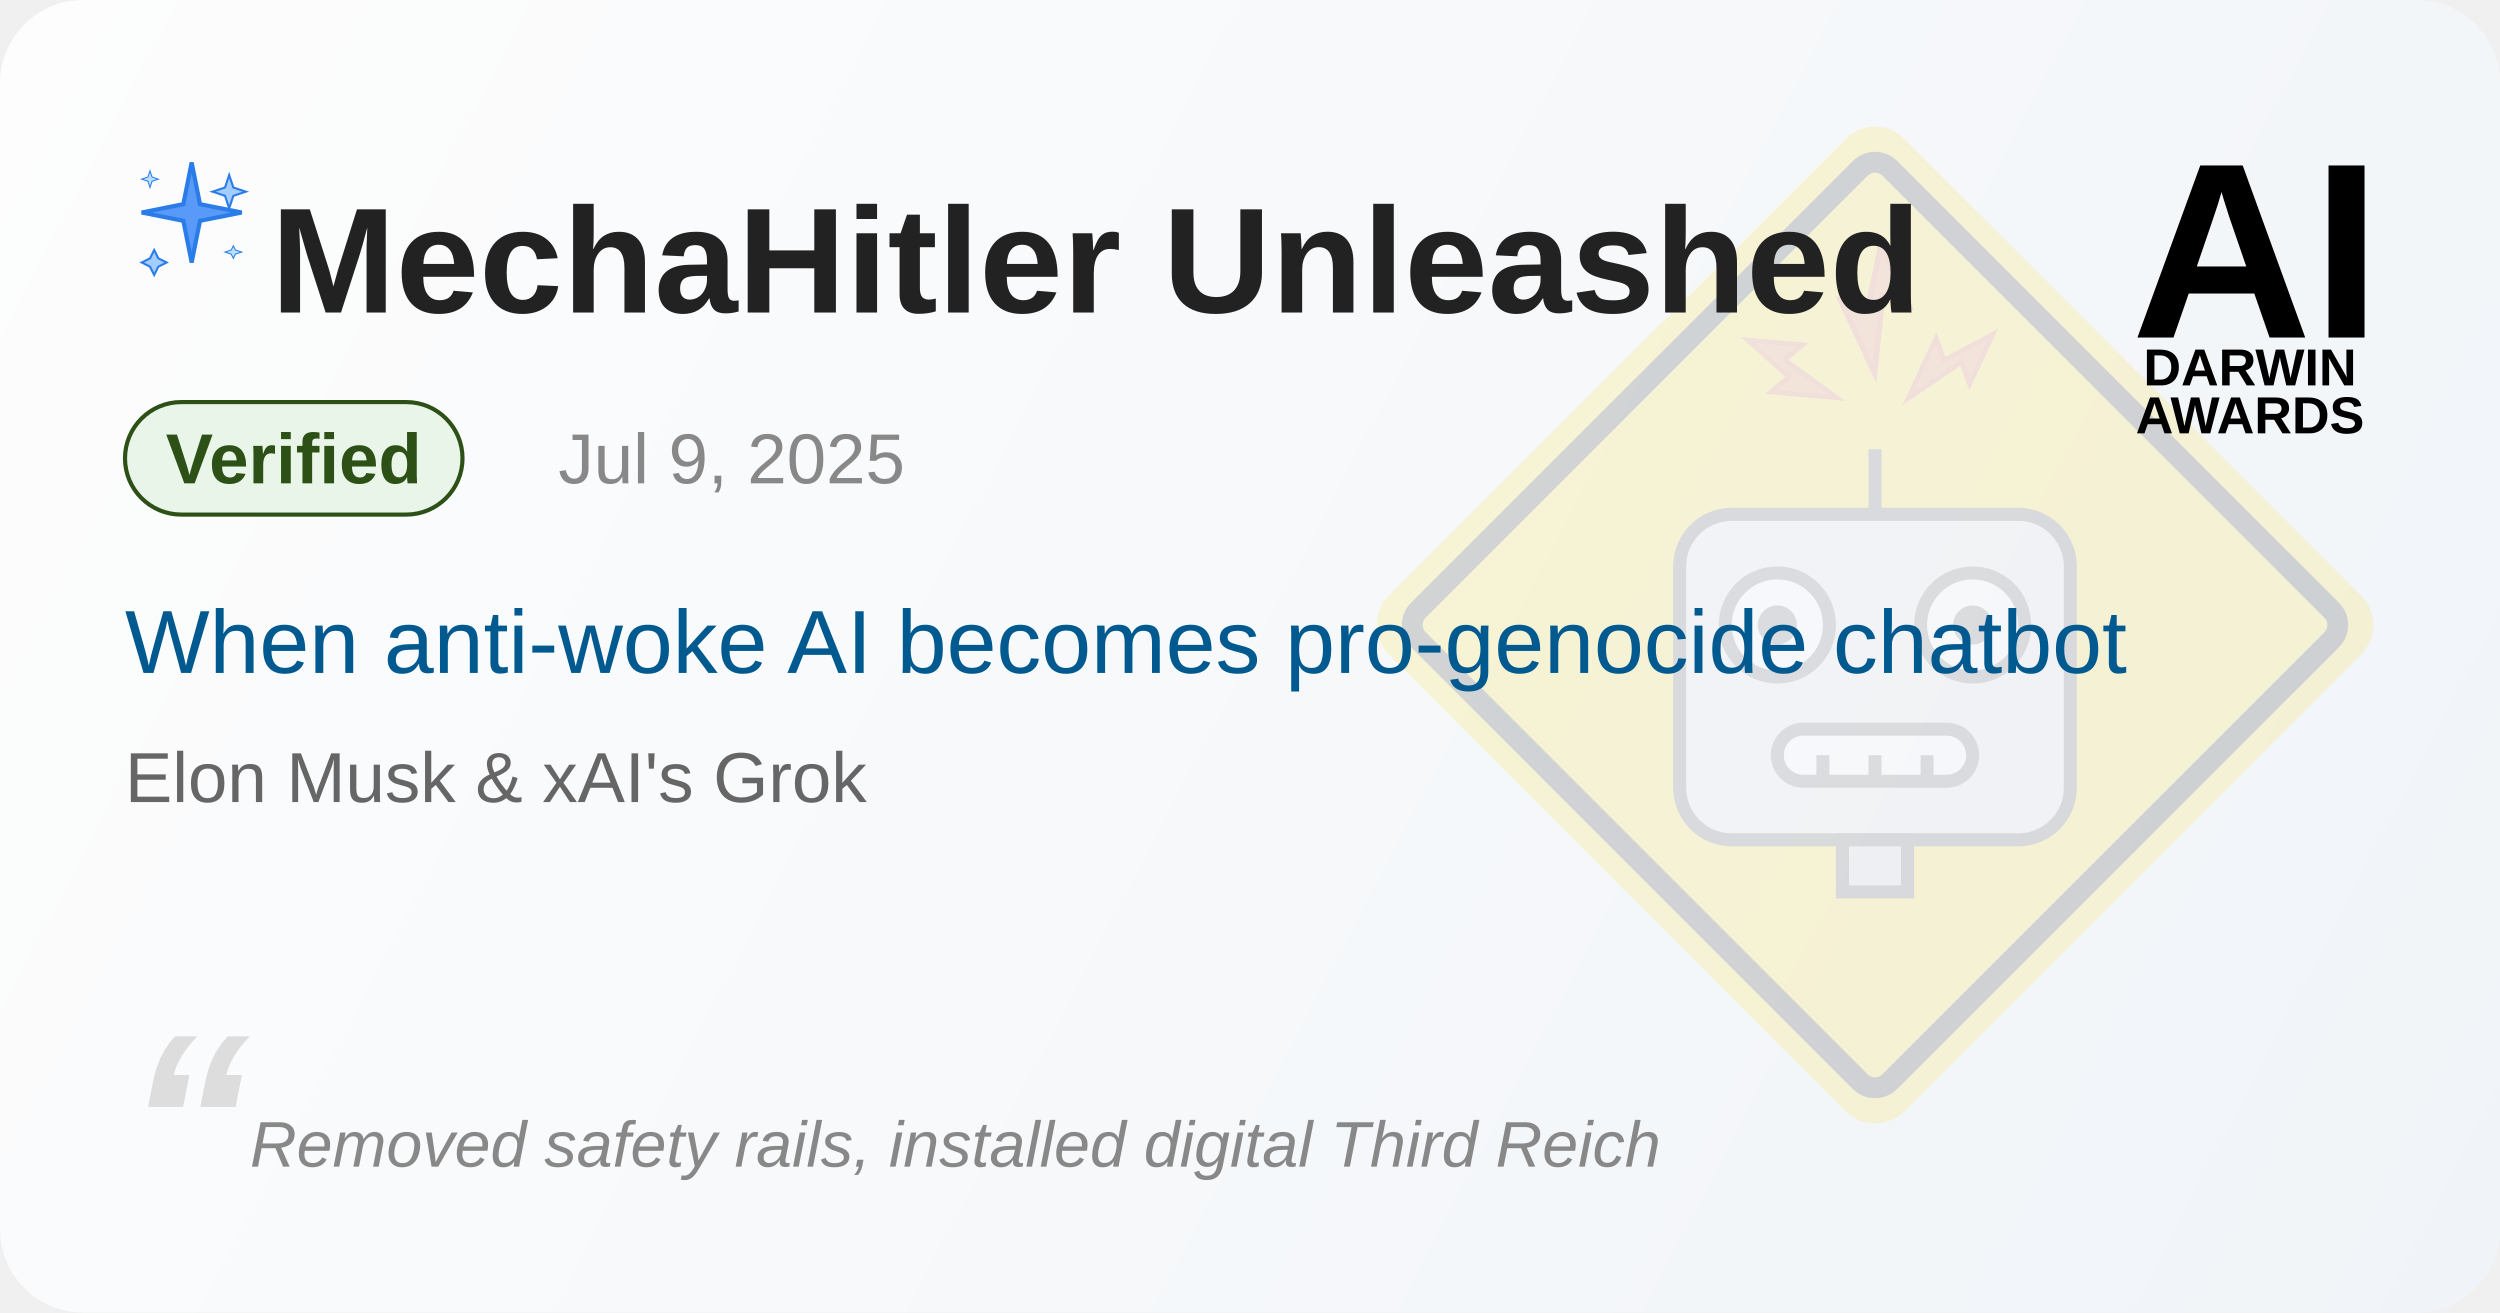
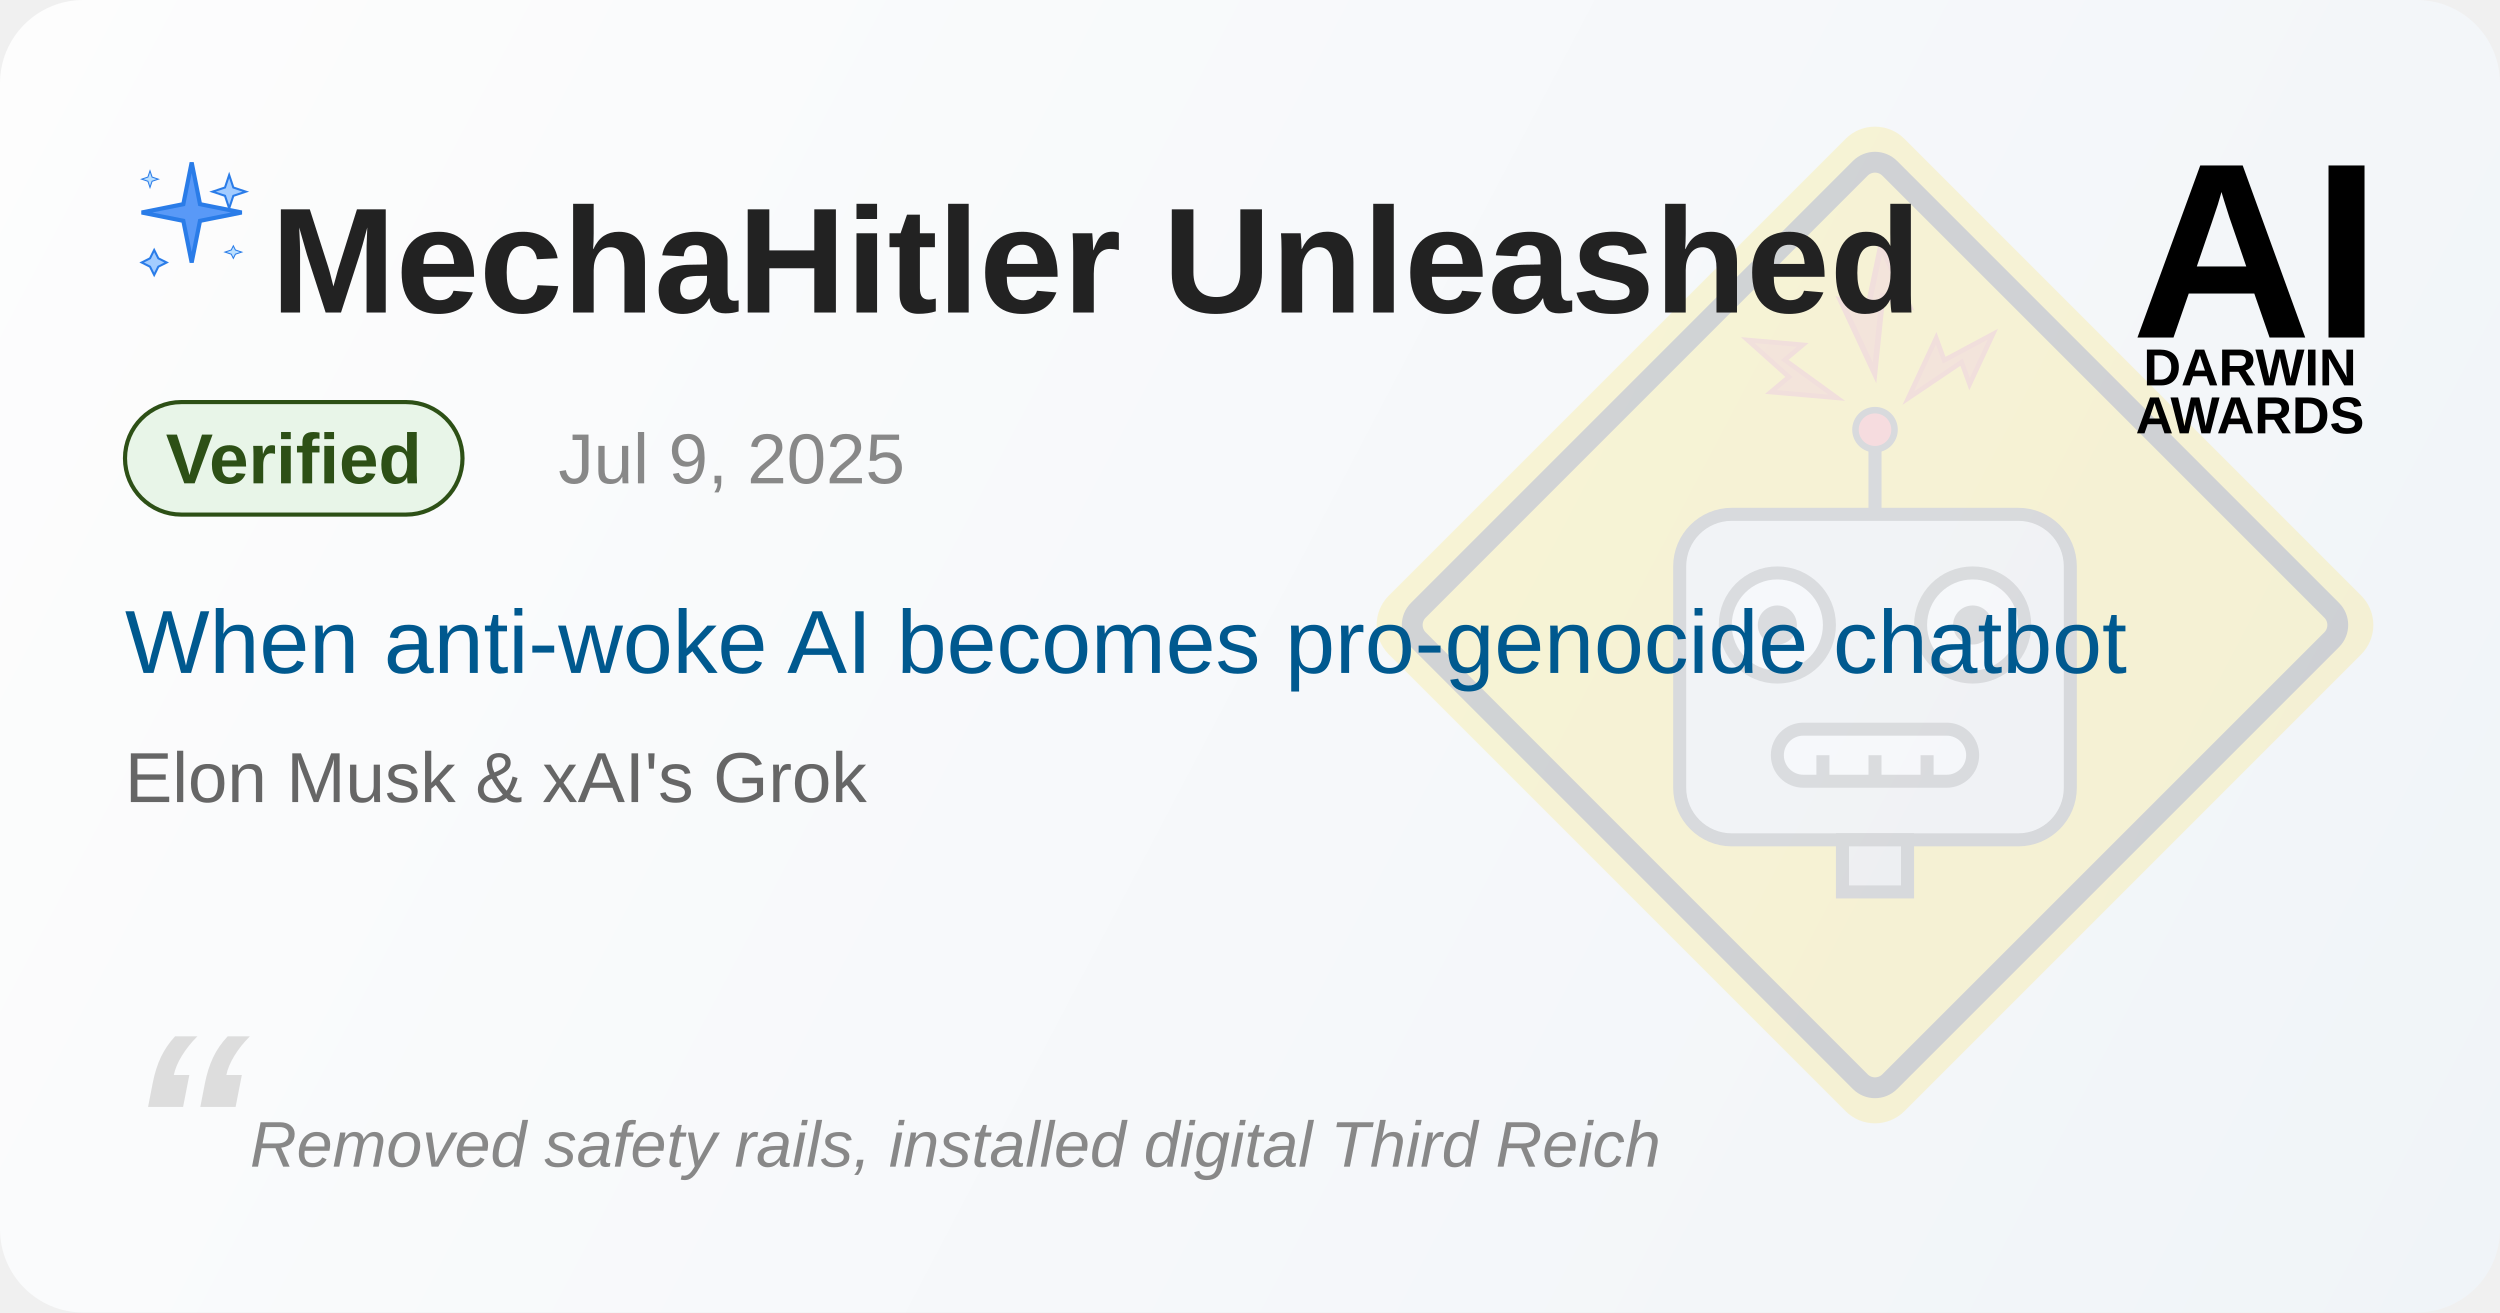
<svg xmlns="http://www.w3.org/2000/svg" width="1200" height="630" viewBox="0 0 1200 630">
  <defs>
    <linearGradient id="bg-gradient" x1="0" y1="0" x2="1200" y2="630" gradientUnits="userSpaceOnUse">
      <stop stop-color="#fdfdfd" />
      <stop offset="1" stop-color="#f0f4f8" />
    </linearGradient>
  </defs>
  <rect width="1200" height="630" rx="40" fill="url(#bg-gradient)" />
  <g transform="translate(60,70) scale(1)">
    <polygon points="32,8 36,28 56,32 36,36 32,56 28,36 8,32 28,28" fill="#5999F7" stroke="#2A7CE8" stroke-width="2" />
    <polygon points="50,14 52,20 58,22 52,24 50,30 48,24 42,22 48,20" fill="#A3CCFF" stroke="#2A7CE8" stroke-width="1" />
    <polygon points="14,50 16,54 20,56 16,58 14,62 12,58 8,56 12,54" fill="#A3CCFF" stroke="#2A7CE8" stroke-width="1" />
    <polygon points="12,12 13,15 16,16 13,17 12,20 11,17 8,16 11,15" fill="#BBE0FF" stroke="#2A7CE8" stroke-width="0.5" />
    <polygon points="52,48 53,50 56,51 53,52 52,54 51,52 48,51 51,50" fill="#BBE0FF" stroke="#2A7CE8" stroke-width="0.5" />
  </g>
  <g opacity="0.15" transform="translate(650,50) scale(2.5)">
    <g transform="rotate(45 100 100)">
      <rect x="30" y="30" width="140" height="140" rx="8" fill="#FFD600" />
      <rect x="36" y="36" width="128" height="128" rx="4" fill="none" stroke="black" stroke-width="4" />
    </g>
    <g transform="scale(1.25) translate(30,38)">
      <rect x="20" y="25" width="60" height="50" rx="8" ry="8" fill="#e0e0e0" stroke="#333" stroke-width="2" />
      <line x1="50" y1="25" x2="50" y2="15" stroke="#333" stroke-width="2" />
+       <circle cx="50" cy="12" r="3" fill="#ff4444" stroke="#333" stroke-width="1" />
      <circle cx="35" cy="42" r="8" fill="#fff" stroke="#444" stroke-width="2" />
      <circle cx="65" cy="42" r="8" fill="#fff" stroke="#444" stroke-width="2" />
      <circle cx="35" cy="42" r="3" fill="#444" />
      <circle cx="65" cy="42" r="3" fill="#444" />
      <rect x="35" y="58" width="30" height="8" rx="4" fill="#fff" stroke="#444" stroke-width="2" />
      <line x1="42" y1="62" x2="42" y2="66" stroke="#444" stroke-width="2" />
      <line x1="50" y1="62" x2="50" y2="66" stroke="#444" stroke-width="2" />
      <line x1="58" y1="62" x2="58" y2="66" stroke="#444" stroke-width="2" />
      <rect x="45" y="75" width="10" height="8" fill="#ccc" stroke="#333" stroke-width="2" />
    </g>
    <g transform="translate(95,23) rotate(20) scale(0.18)">
      <polygon points="40,10 90,60 60,60 80,140 20,80 50,80 40,10" fill="#ed7727" stroke="#dd5430" stroke-width="6" />
    </g>
    <g transform="translate(122,38) rotate(70) scale(0.15)">
      <polygon points="40,10 90,60 60,60 80,140 20,80 50,80 40,10" fill="#ed7727" stroke="#dd5430" stroke-width="6" />
    </g>
    <g transform="translate(70,48) rotate(-40) scale(0.15)">
      <polygon points="40,10 90,60 60,60 80,140 20,80 50,80 40,10" fill="#ed7727" stroke="#dd5430" stroke-width="6" />
    </g>
  </g>
  <text x="130" y="150" font-size="72" font-family="'Segoe UI', Arial, sans-serif" fill="#222" font-weight="bold">MechaHitler Unleashed</text>
  <rect x="60" y="193" width="162" height="54" rx="27" fill="#e8f5e8" stroke="#2d5016" stroke-width="2" />
  <text x="141" y="232" text-anchor="middle" font-size="34" font-family="'Segoe UI', Arial, sans-serif" fill="#2d5016" font-weight="bold">Verified</text>
  <text x="268" y="232" font-size="34" font-family="'Segoe UI', Arial, sans-serif" fill="#888">Jul 9, 2025</text>
  <text x="60" y="323" font-size="43" font-family="'Segoe UI', Arial, sans-serif" fill="#00598F">When anti-woke AI becomes pro-genocide chatbot</text>
  <text x="60" y="385" font-size="34" font-family="'Segoe UI', Arial, sans-serif" fill="#666">Elon Musk &amp; xAI's Grok</text>
  <g transform="translate(980, 50)">
    <g font-family="Arial, sans-serif" fill="#000" font-weight="normal" text-anchor="middle">
      <text id="ai" x="103" y="112" font-size="120" font-weight="bold" textLength="115">AI</text>
      <text id="darwin" x="100" y="135" font-size="25" font-weight="bold" textLength="112">DARWIN</text>
      <text id="awards" x="100" y="158" font-size="25" font-weight="bold" textLength="112">AWARDS</text>
    </g>
  </g>
  <text x="60" y="580" font-size="120" font-family="'Segoe UI', Arial, sans-serif" fill="#ddd" font-style="italic" font-weight="bold" opacity="1">“</text>
  <text x="120" y="560" font-size="31" font-family="'Segoe UI', Arial, sans-serif" fill="#888" font-style="italic">Removed safety rails, installed digital Third Reich</text>
</svg>
